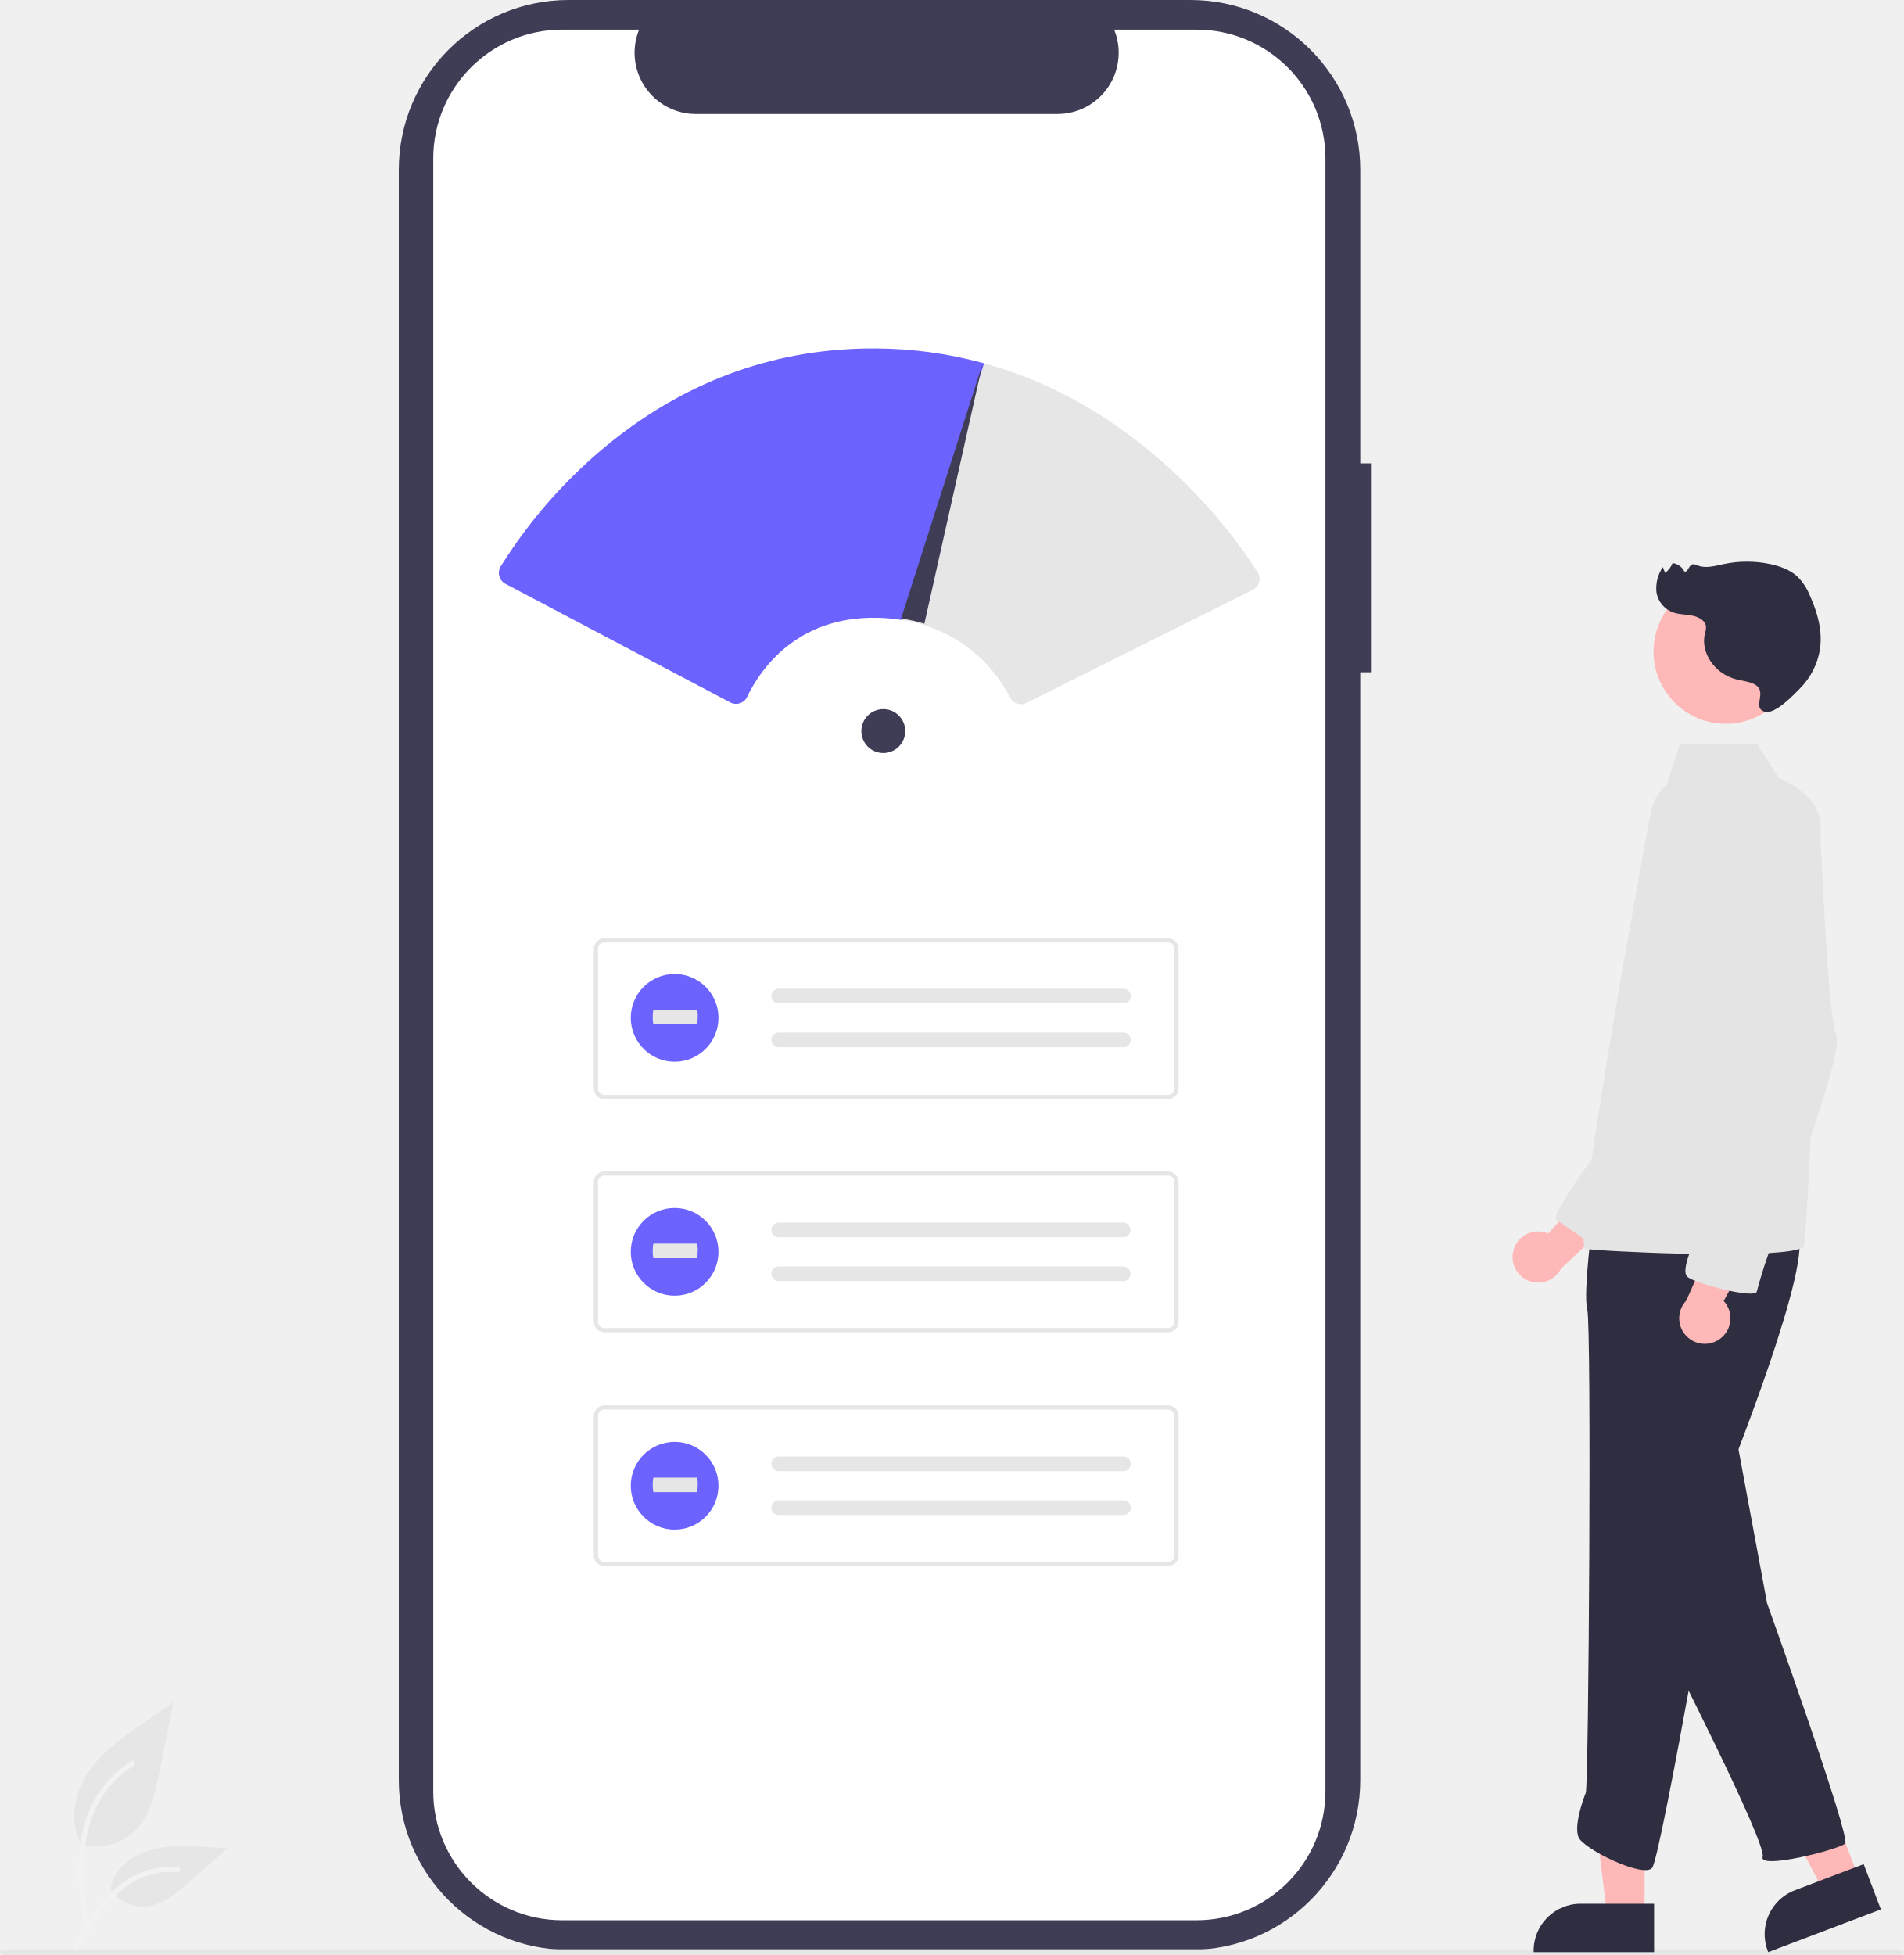
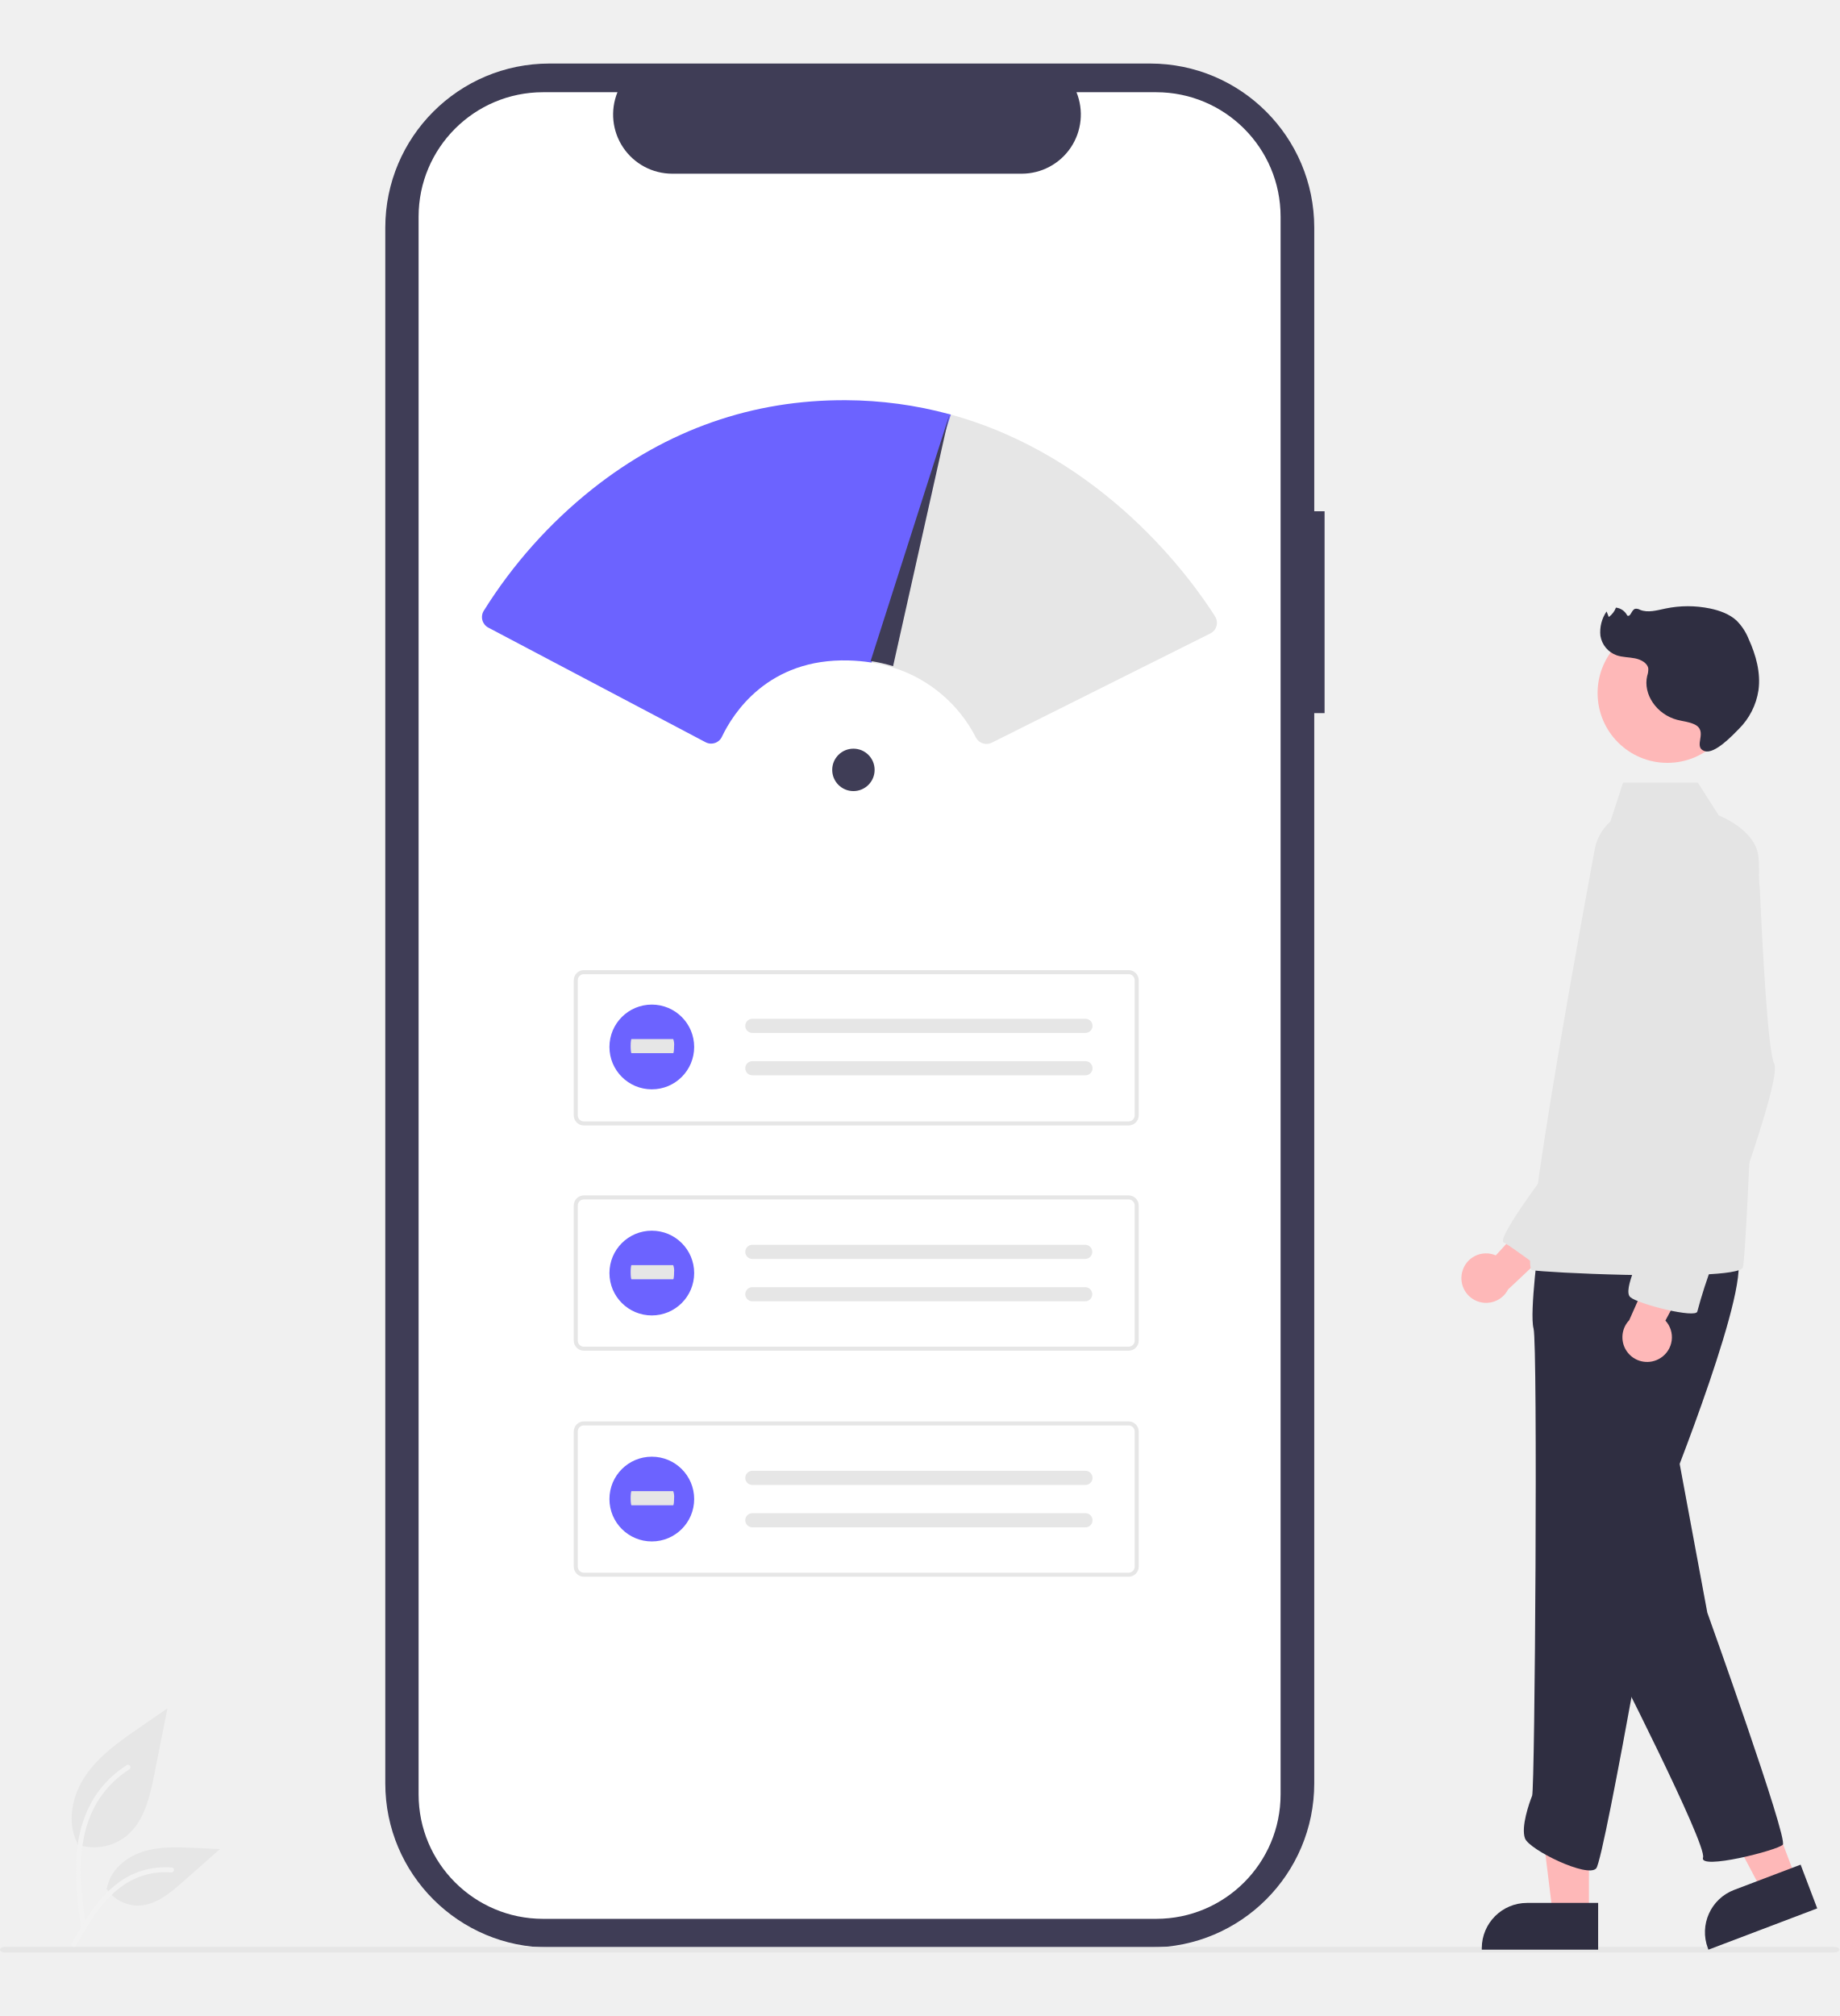
- <svg xmlns="http://www.w3.org/2000/svg" id="bf250802-154c-4340-a718-5462dd95d90e" data-name="Layer 1" width="693.973" height="712.573" viewBox="0 0 693.973 712.573">
+ <svg xmlns="http://www.w3.org/2000/svg" id="bf250802-154c-4340-a718-5462dd95d90e" data-name="Layer 1" width="193.973" height="212.573" viewBox="0 0 693.973 712.573">
  <path id="a7e0d23c-0c47-41f1-93b9-87dfccd4c0f5" data-name="Path 968" d="M752.758,262.605h-3.9v-106.977a61.915,61.915,0,0,0-61.915-61.915h-226.65a61.915,61.915,0,0,0-61.916,61.914v586.884a61.915,61.915,0,0,0,61.915,61.915h226.648a61.915,61.915,0,0,0,61.915-61.915v-403.758h3.9Z" transform="translate(-253.0135 -93.71349)" fill="#3f3d56" />
  <path id="a1ad11fc-8226-4675-bbe0-e36020d9de96" data-name="Path 969" d="M736.158,151.481v595.175a46.959,46.959,0,0,1-46.942,46.952h-231.3a46.966,46.966,0,0,1-46.973-46.952v-595.175a46.965,46.965,0,0,1,46.971-46.951h28.058a22.329,22.329,0,0,0,20.656,30.74h131.868a22.329,22.329,0,0,0,20.656-30.74h30.055a46.959,46.959,0,0,1,46.951,46.942Z" transform="translate(-253.0135 -93.71349)" fill="#fff" />
  <path id="a71e44ec-7616-4081-86af-b6db32cd39f3" data-name="Path 39" d="M678.824,494.309h-205.537a3.81,3.81,0,0,1-3.806-3.806V439.519a3.811,3.811,0,0,1,3.806-3.806h205.537a3.811,3.811,0,0,1,3.806,3.806v50.985a3.811,3.811,0,0,1-3.806,3.806Zm-205.537-57.074a2.286,2.286,0,0,0-2.284,2.284v50.985a2.286,2.286,0,0,0,2.284,2.284h205.537a2.286,2.286,0,0,0,2.284-2.284v-50.985a2.286,2.286,0,0,0-2.284-2.284Z" transform="translate(-253.0135 -93.71349)" fill="#e6e6e6" />
  <path id="a3f57aef-fb20-4553-8f82-b751eb5ec42c" data-name="Path 40" d="M536.852,454.074a2.664,2.664,0,0,0,0,5.329h125.605a2.665,2.665,0,0,0,.204-5.326q-.059-.002-.117-.002h-125.692Z" transform="translate(-253.0135 -93.71349)" fill="#e6e6e6" />
  <path id="a617e1da-1a45-4bf0-a146-8b20186fa5b6" data-name="Path 41" d="M536.852,470.058a2.664,2.664,0,0,0,0,5.329h125.605a2.665,2.665,0,0,0,.204-5.326q-.059-.002-.117-.002h-125.692Z" transform="translate(-253.0135 -93.71349)" fill="#e6e6e6" />
  <path id="f83fafa3-5270-49ac-8952-eedc3d6c92ed" data-name="Path 42" d="M678.824,579.289h-205.537a3.81,3.81,0,0,1-3.806-3.806V524.499a3.811,3.811,0,0,1,3.806-3.806h205.537a3.811,3.811,0,0,1,3.806,3.806v50.985A3.811,3.811,0,0,1,678.824,579.289Zm-205.537-57.074a2.286,2.286,0,0,0-2.284,2.284v50.985a2.286,2.286,0,0,0,2.284,2.284h205.537a2.286,2.286,0,0,0,2.284-2.284v-50.985a2.286,2.286,0,0,0-2.284-2.284Z" transform="translate(-253.0135 -93.71349)" fill="#e6e6e6" />
  <path id="b1e095e5-1d51-47f4-b1e9-85a21efab4ec" data-name="Path 43" d="M536.852,539.33a2.664,2.664,0,0,0,0,5.329h125.605a2.665,2.665,0,0,0,.087-5.328h-125.692Z" transform="translate(-253.0135 -93.71349)" fill="#e6e6e6" />
  <path id="e7ccabbb-2f45-40c9-adc9-a92013dc0f4d" data-name="Path 44" d="M536.852,555.318a2.664,2.664,0,0,0,0,5.329h125.605a2.665,2.665,0,0,0,.087-5.328h-125.692Z" transform="translate(-253.0135 -93.71349)" fill="#e6e6e6" />
  <path id="ec532991-8ec8-4eba-a86f-87c70c278f41" data-name="Path 39-2" d="M678.824,664.547h-205.537a3.81,3.81,0,0,1-3.806-3.806V609.758a3.811,3.811,0,0,1,3.806-3.806h205.537a3.811,3.811,0,0,1,3.806,3.806v50.985a3.811,3.811,0,0,1-3.806,3.806Zm-205.537-57.074a2.286,2.286,0,0,0-2.284,2.284v50.985a2.286,2.286,0,0,0,2.284,2.284h205.537a2.286,2.286,0,0,0,2.284-2.284v-50.985a2.286,2.286,0,0,0-2.284-2.284Z" transform="translate(-253.0135 -93.71349)" fill="#e6e6e6" />
  <path id="a788f10e-f95b-4590-bad9-be702445c232" data-name="Path 40-2" d="M536.852,624.591a2.664,2.664,0,1,0,0,5.329h125.605a2.665,2.665,0,0,0,.204-5.326q-.059-.002-.117-.002h-125.692Z" transform="translate(-253.0135 -93.71349)" fill="#e6e6e6" />
  <path id="f15a5014-9b42-4c0b-a546-80766b911601" data-name="Path 41-2" d="M536.852,640.578a2.664,2.664,0,0,0,0,5.329h125.605a2.665,2.665,0,0,0,.204-5.326q-.059-.002-.117-.002h-125.692Z" transform="translate(-253.0135 -93.71349)" fill="#e6e6e6" />
  <path id="b97f850c-7352-4ff9-8496-0f681ff3b244" data-name="Path 970" d="M945.173,806.287h-690.347c-1,0-1.812-.468-1.812-1.045s.812-1.045,1.812-1.045H945.174c1,0,1.812.468,1.812,1.045S946.173,806.287,945.173,806.287Z" transform="translate(-253.0135 -93.71349)" fill="#e6e6e6" />
  <g id="ac055b4e-9afd-48c4-86db-12c8e2993e8d" data-name="Group 58">
    <path id="b77ebe88-e0c7-4a9a-a2fb-b51dce897c46" data-name="Path 438" d="M282.086,765.522a19.474,19.474,0,0,0,18.806-3.313c6.587-5.528,8.652-14.637,10.332-23.07l4.97-24.945-10.405,7.165c-7.483,5.152-15.134,10.47-20.316,17.933s-7.443,17.651-3.28,25.727" transform="translate(-253.0135 -93.71349)" fill="#e6e6e6" />
    <path id="a8a7bc76-ff28-4167-bc9c-ebff63445848" data-name="Path 439" d="M283.693,797.459c-1.31-9.542-2.657-19.206-1.738-28.85.816-8.565,3.429-16.93,8.749-23.789a39.574,39.574,0,0,1,10.153-9.2c1.015-.641,1.95.968.939,1.606a37.622,37.622,0,0,0-14.885,17.955c-3.24,8.241-3.76,17.224-3.2,25.978.338,5.294,1.053,10.553,1.774,15.806a.964.964,0,0,1-.65,1.144.936.936,0,0,1-1.144-.65Z" transform="translate(-253.0135 -93.71349)" fill="#f2f2f2" />
    <path id="abfc2b94-a38f-4778-bd11-bd0282c86570" data-name="Path 442" d="M293.12,782.149a14.336,14.336,0,0,0,12.491,6.447c6.323-.3,11.595-4.713,16.34-8.9l14.036-12.392-9.289-.444c-6.68-.32-13.533-.618-19.9,1.442s-12.231,7.018-13.394,13.6" transform="translate(-253.0135 -93.71349)" fill="#e6e6e6" />
    <path id="ba99c695-899d-4604-b38e-601ed41861fa" data-name="Path 443" d="M279.991,802.944c6.3-11.156,13.618-23.555,26.685-27.518a29.779,29.779,0,0,1,11.224-1.159c1.192.1.894,1.94-.3,1.837a27.665,27.665,0,0,0-17.912,4.739c-5.051,3.438-8.983,8.217-12.311,13.286-2.039,3.1-3.865,6.341-5.691,9.573C281.104,804.735,279.404,803.989,279.991,802.944Z" transform="translate(-253.0135 -93.71349)" fill="#f2f2f2" />
  </g>
  <g id="bf60e786-3805-43a5-8cdd-bbea060079bf" data-name="Group 59">
    <circle id="a323e3dd-8f2c-40f7-a0c1-7a235f78e8b7" data-name="Ellipse 5" cx="245.915" cy="370.985" r="15.986" fill="#6c63ff" />
    <path id="b21d221e-9b86-4bff-9dca-a61a27263db1" data-name="Path 40-3" d="M491.276,461.712c-.184,0-.333,1.193-.333,2.664s.149,2.665.333,2.665h15.719c.184.024.336-1.149.339-2.62a5.943,5.943,0,0,0-.328-2.708h-15.73Z" transform="translate(-253.0135 -93.71349)" fill="#e6e6e6" />
  </g>
  <g id="b51141dd-8175-4f5a-b697-41b89601b37f" data-name="Group 60">
    <circle id="e363222e-d569-47a6-8bf5-edbaac636a07" data-name="Ellipse 5-2" cx="245.915" cy="456.278" r="15.986" fill="#6c63ff" />
    <path id="bf4b9d9b-b2cd-48cd-bc0b-2e6b007ef33d" data-name="Path 40-4" d="M491.276,547.005c-.184,0-.333,1.193-.333,2.664s.149,2.665.333,2.665h15.719c.184.024.336-1.149.339-2.62a5.943,5.943,0,0,0-.328-2.708h-15.73Z" transform="translate(-253.0135 -93.71349)" fill="#e6e6e6" />
  </g>
  <g id="b35aa588-fd9e-4429-8570-fee6b5da93cc" data-name="Group 61">
    <circle id="b896a996-d737-41ee-9642-d5eaf8a9fd6b" data-name="Ellipse 5-3" cx="245.915" cy="541.536" r="15.986" fill="#6c63ff" />
    <path id="f0c90521-3626-484d-9767-39f7327e6a31" data-name="Path 40-5" d="M491.276,632.263c-.184,0-.333,1.193-.333,2.664s.149,2.665.333,2.665h15.719c.184.024.336-1.149.339-2.62a5.943,5.943,0,0,0-.328-2.708h-15.73Z" transform="translate(-253.0135 -93.71349)" fill="#e6e6e6" />
  </g>
  <path d="M625.2,350.382a4.487,4.487,0,0,1-4.012-2.45,52.874,52.874,0,0,0-31.372-26.411,59.999,59.999,0,0,0-8.408-1.904l-.58-.088L610.747,225.983l.506.018c58.128,15.795,91.385,62.381,100.193,76.283a4.494,4.494,0,0,1-1.797,6.423L627.219,349.904A4.507,4.507,0,0,1,625.2,350.382Z" transform="translate(-253.0135 -93.71349)" fill="#e6e6e6" />
  <path id="e0f3bbc9-2b9f-408e-80ac-e1d5d48fdbc4" data-name="Path 2881" d="M804.637,549.706a9.276,9.276,0,0,1,12.711-6.383l22.283-24.293,4.164,16.616-21.8,20.521a9.326,9.326,0,0,1-17.359-6.462Z" transform="translate(-253.0135 -93.71349)" fill="#feb8b8" />
  <path id="b7278a0b-1b02-42c5-a26a-5568eba21726" data-name="Path 2882" d="M852.495,792.044h-13.613l-6.478-52.517h20.1Z" transform="translate(-253.0135 -93.71349)" fill="#feb8b8" />
  <path id="ae5e3f59-c07c-4936-a848-b4ed4a22f493" data-name="Path 2883" d="M855.968,787.598h-26.815a17.089,17.089,0,0,0-17.088,17.087v.556h43.9Z" transform="translate(-253.0135 -93.71349)" fill="#2f2e41" />
  <path id="e2dcac65-80ca-45a3-9c58-68329f82aa19" data-name="Path 2884" d="M930.684,778.556l-12.729,4.832-24.693-46.8,18.787-7.13Z" transform="translate(-253.0135 -93.71349)" fill="#feb8b8" />
  <path id="e33efd2e-5dad-4e18-8ce5-ea4b13e613d2" data-name="Path 2885" d="M932.355,773.167l-25.069,9.515h0a17.089,17.089,0,0,0-9.911,22.039l.2.519,41.045-15.578Z" transform="translate(-253.0135 -93.71349)" fill="#2f2e41" />
  <path id="aea1be6b-88fd-4404-a4b2-fdb70dea932e" data-name="Path 2886" d="M885.865,617.36l11.283,60.714s30.625,85.428,28.476,87.577-31.7,9.671-30.088,4.836-35.461-77.369-35.461-77.369Z" transform="translate(-253.0135 -93.71349)" fill="#2f2e41" />
  <path id="a45d4c0e-5c31-49a4-b00c-14ea50dd8cbe" data-name="Path 2887" d="M840.109,507.03s-22.777,29.774-19.792,31.4,14.547,10.236,14.547,10.236l11.764-32.284Z" transform="translate(-253.0135 -93.71349)" fill="#e4e4e4" />
  <path id="ababf4ae-7dbc-4717-bb50-ecd0b5fac405" data-name="Path 2888" d="M833.748,537.082s-3.761,27.939-2.149,33.849.537,173.543-.537,176.229-4.3,11.82-2.686,16.118,23.64,15.044,26.864,11.283,26.866-140.768,26.866-140.768,33.312-82.742,25.79-90.8S833.748,537.082,833.748,537.082Z" transform="translate(-253.0135 -93.71349)" fill="#2f2e41" />
  <circle id="a4a0a325-f198-46ef-8204-e1264a7da486" data-name="Ellipse 542" cx="629.072" cy="237.482" r="26.327" fill="#feb8b8" />
  <path id="f1bcc5ff-8c37-42ba-ac71-fb7b653723a6" data-name="Path 2890" d="M854.576,390.696a18.664,18.664,0,0,1,6-11.04l4.8-14.675h28.209l7.861,12.335c8.5,3.661,14.8,9.467,15.039,16.311,1.3,4.545-4.3,148.828-5.91,154.2-.473,1.564-6.9,2.4-15.936,2.772-8.285.338-18.756.29-28.809.059-16.645-.387-32.162-1.279-34.773-1.757C825.152,547.828,853.991,394.086,854.576,390.696Z" transform="translate(-253.0135 -93.71349)" fill="#e4e4e4" />
  <path id="f2ae932d-f3ee-421e-b804-f39bdd3d1485" data-name="Path 2891" d="M879.516,582.026a9.276,9.276,0,0,0,1.826-14.106l15.569-29.056-17.059,1.558-12.168,27.352a9.326,9.326,0,0,0,11.833,14.251Z" transform="translate(-253.0135 -93.71349)" fill="#feb8b8" />
  <path id="a13bc27c-3d22-450d-9b6a-4857ac9e22b6" data-name="Path 2893" d="M882.104,374.823s-24.715,10.208-15.581,36,19.342,56.415,19.342,56.415-12.895,69.31-12.895,72-8.059,17.193-4.836,19.88,24.715,8.059,25.252,5.373a181.719,181.719,0,0,1,5.91-18.268c1.075-2.149,26.327-69.31,23.1-75.22-2.372-4.349-4.454-44.2-5.388-64.939a34.107,34.107,0,0,0-17.781-28.715C894.223,374.687,888.391,373.251,882.104,374.823Z" transform="translate(-253.0135 -93.71349)" fill="#e4e4e4" />
  <path id="a3aad1c3-1778-4515-92de-8de9e018032c" data-name="Path 2800" d="M892.219,342.962c-2-.922-4.317-1.113-6.479-1.686-7.734-2.052-12.916-9.689-11.261-16.6a7.479,7.479,0,0,0,.406-2.736c-.289-2.047-2.687-3.368-4.986-3.837s-4.746-.4-6.943-1.155a9.39,9.39,0,0,1-6.136-7.366,13.674,13.674,0,0,1,2.327-9.171l.831,2.088a7.771,7.771,0,0,0,2.714-3.545,5.5,5.5,0,0,1,4.26,2.992c1.333.687,1.525-2.133,3-2.549a2.945,2.945,0,0,1,1.838.4c2.967,1.209,6.414.175,9.6-.495a41.222,41.222,0,0,1,16.771-.017c3.663.763,7.29,2.093,9.912,4.455a20.35,20.35,0,0,1,4.636,6.96c2.812,6.182,4.669,12.871,3.741,19.473a26.051,26.051,0,0,1-7.436,14.6c-2.123,2.137-9.05,9.591-12.848,8.321C891.388,351.494,897.842,345.56,892.219,342.962Z" transform="translate(-253.0135 -93.71349)" fill="#2f2e41" />
  <circle cx="321.979" cy="266.459" r="8" fill="#3f3d56" />
  <path d="M521.305,350.265a4.492,4.492,0,0,1-2.1-.524l-81.953-43.234a4.5,4.5,0,0,1-1.741-6.325,181.666,181.666,0,0,1,40.991-45.975c28.302-22.431,60.494-33.684,95.678-33.495a151.884,151.884,0,0,1,39.064,5.289l.505.137-29.927,93.541-.421-.063a66.682,66.682,0,0,0-8.139-.722c-30.451-.859-43.646,19.876-47.908,28.83a4.415,4.415,0,0,1-2.62,2.31A4.527,4.527,0,0,1,521.305,350.265Z" transform="translate(-253.0135 -93.71349)" fill="#6c63ff" />
  <path d="M611.122,226.483l-21.16,94.56a60.384,60.384,0,0,0-8.48-1.92l29.63-92.64Z" transform="translate(-253.0135 -93.71349)" fill="#3f3d56" />
</svg>
